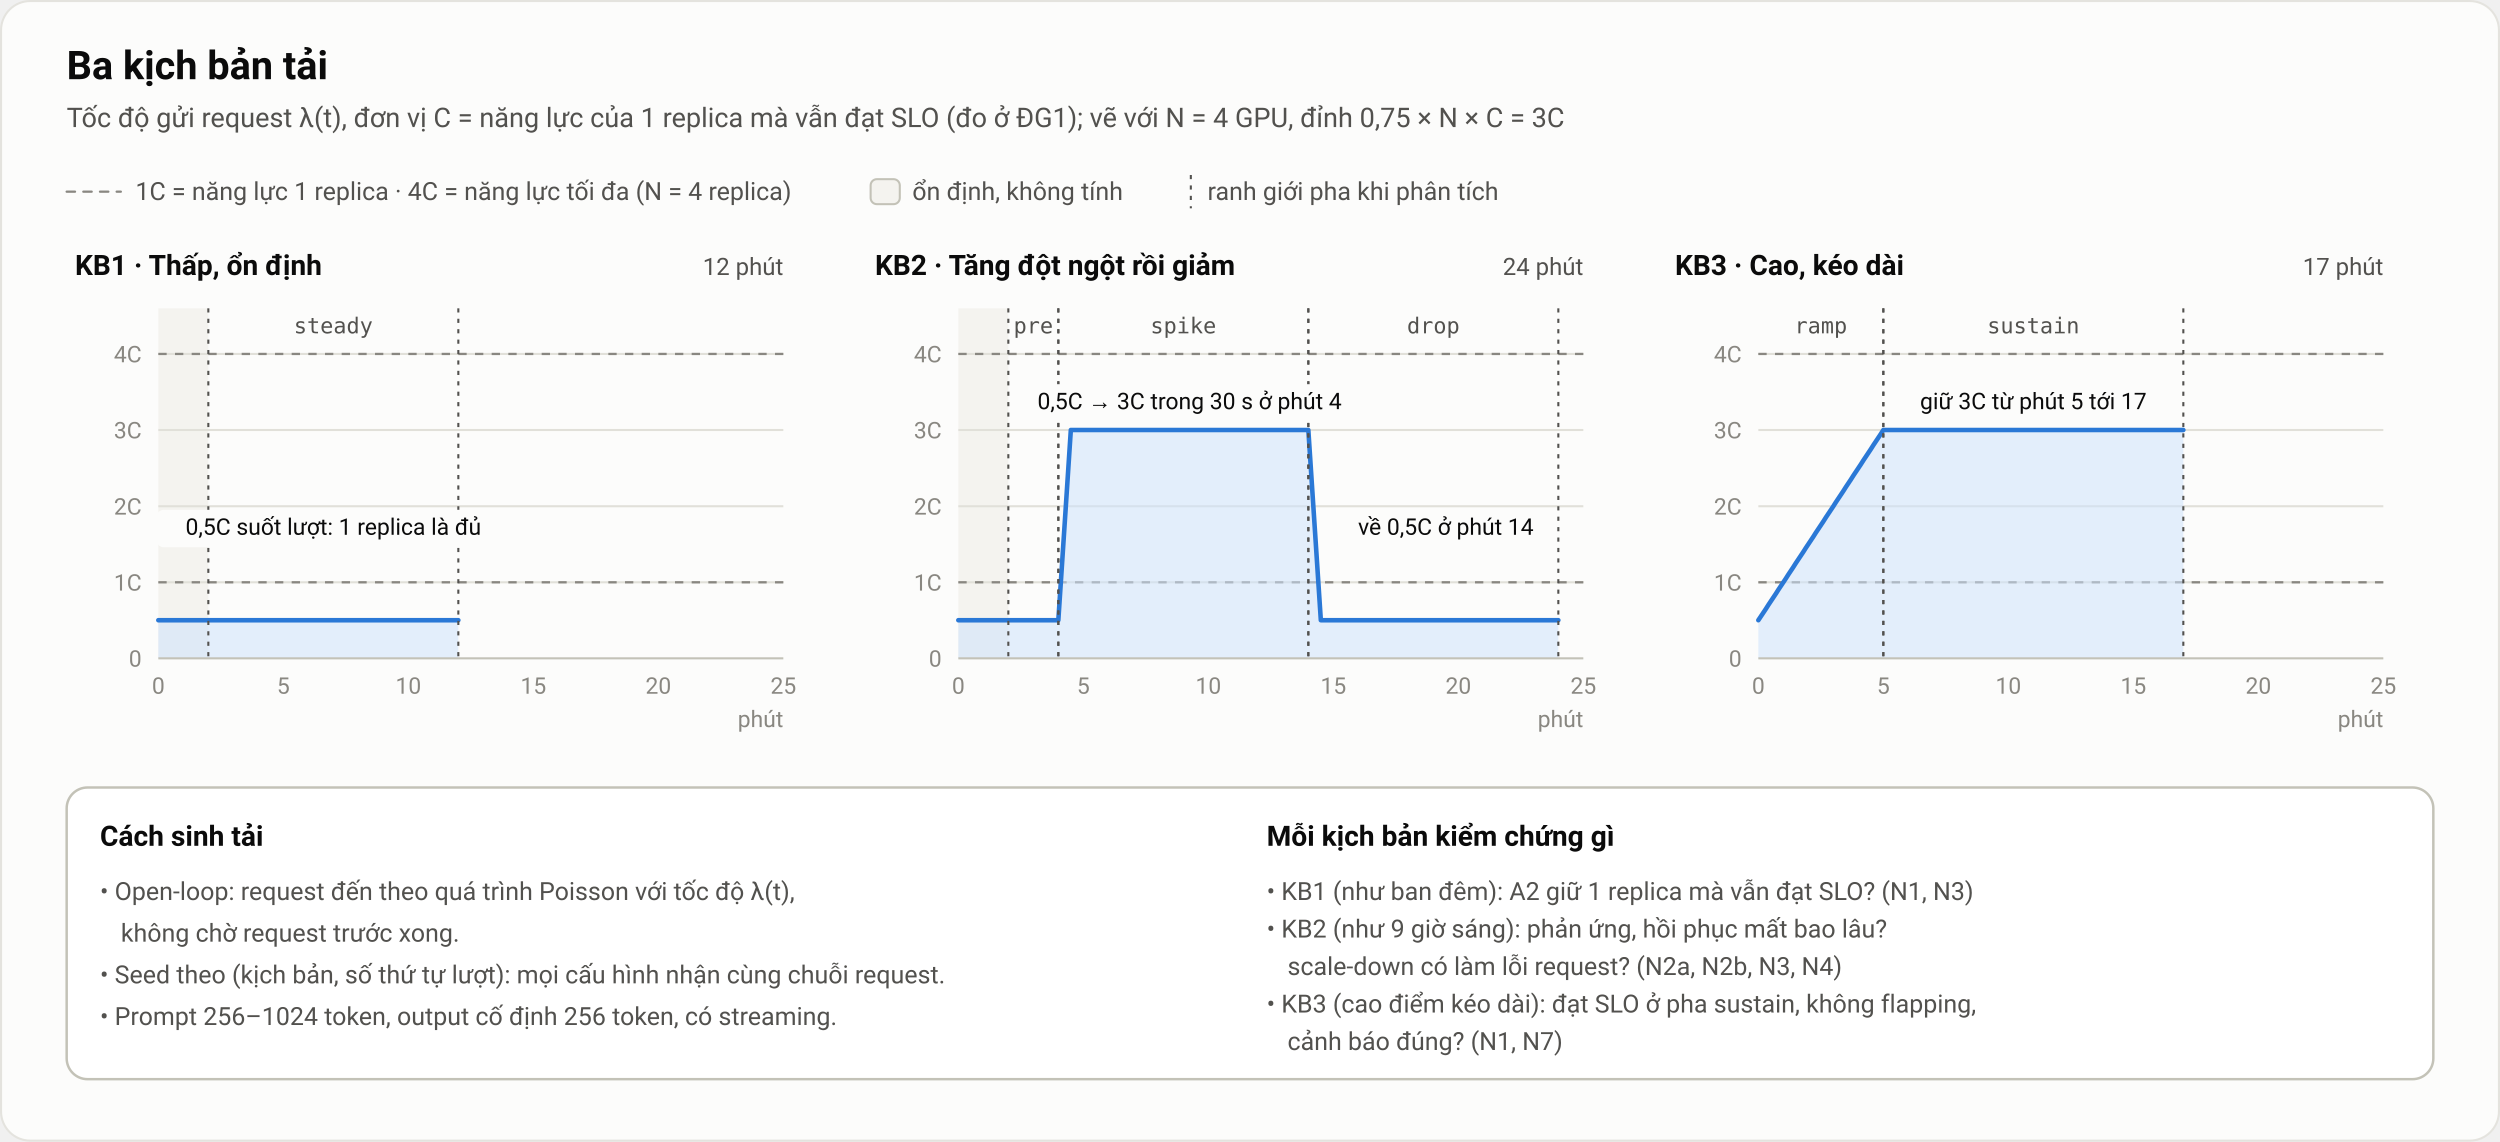
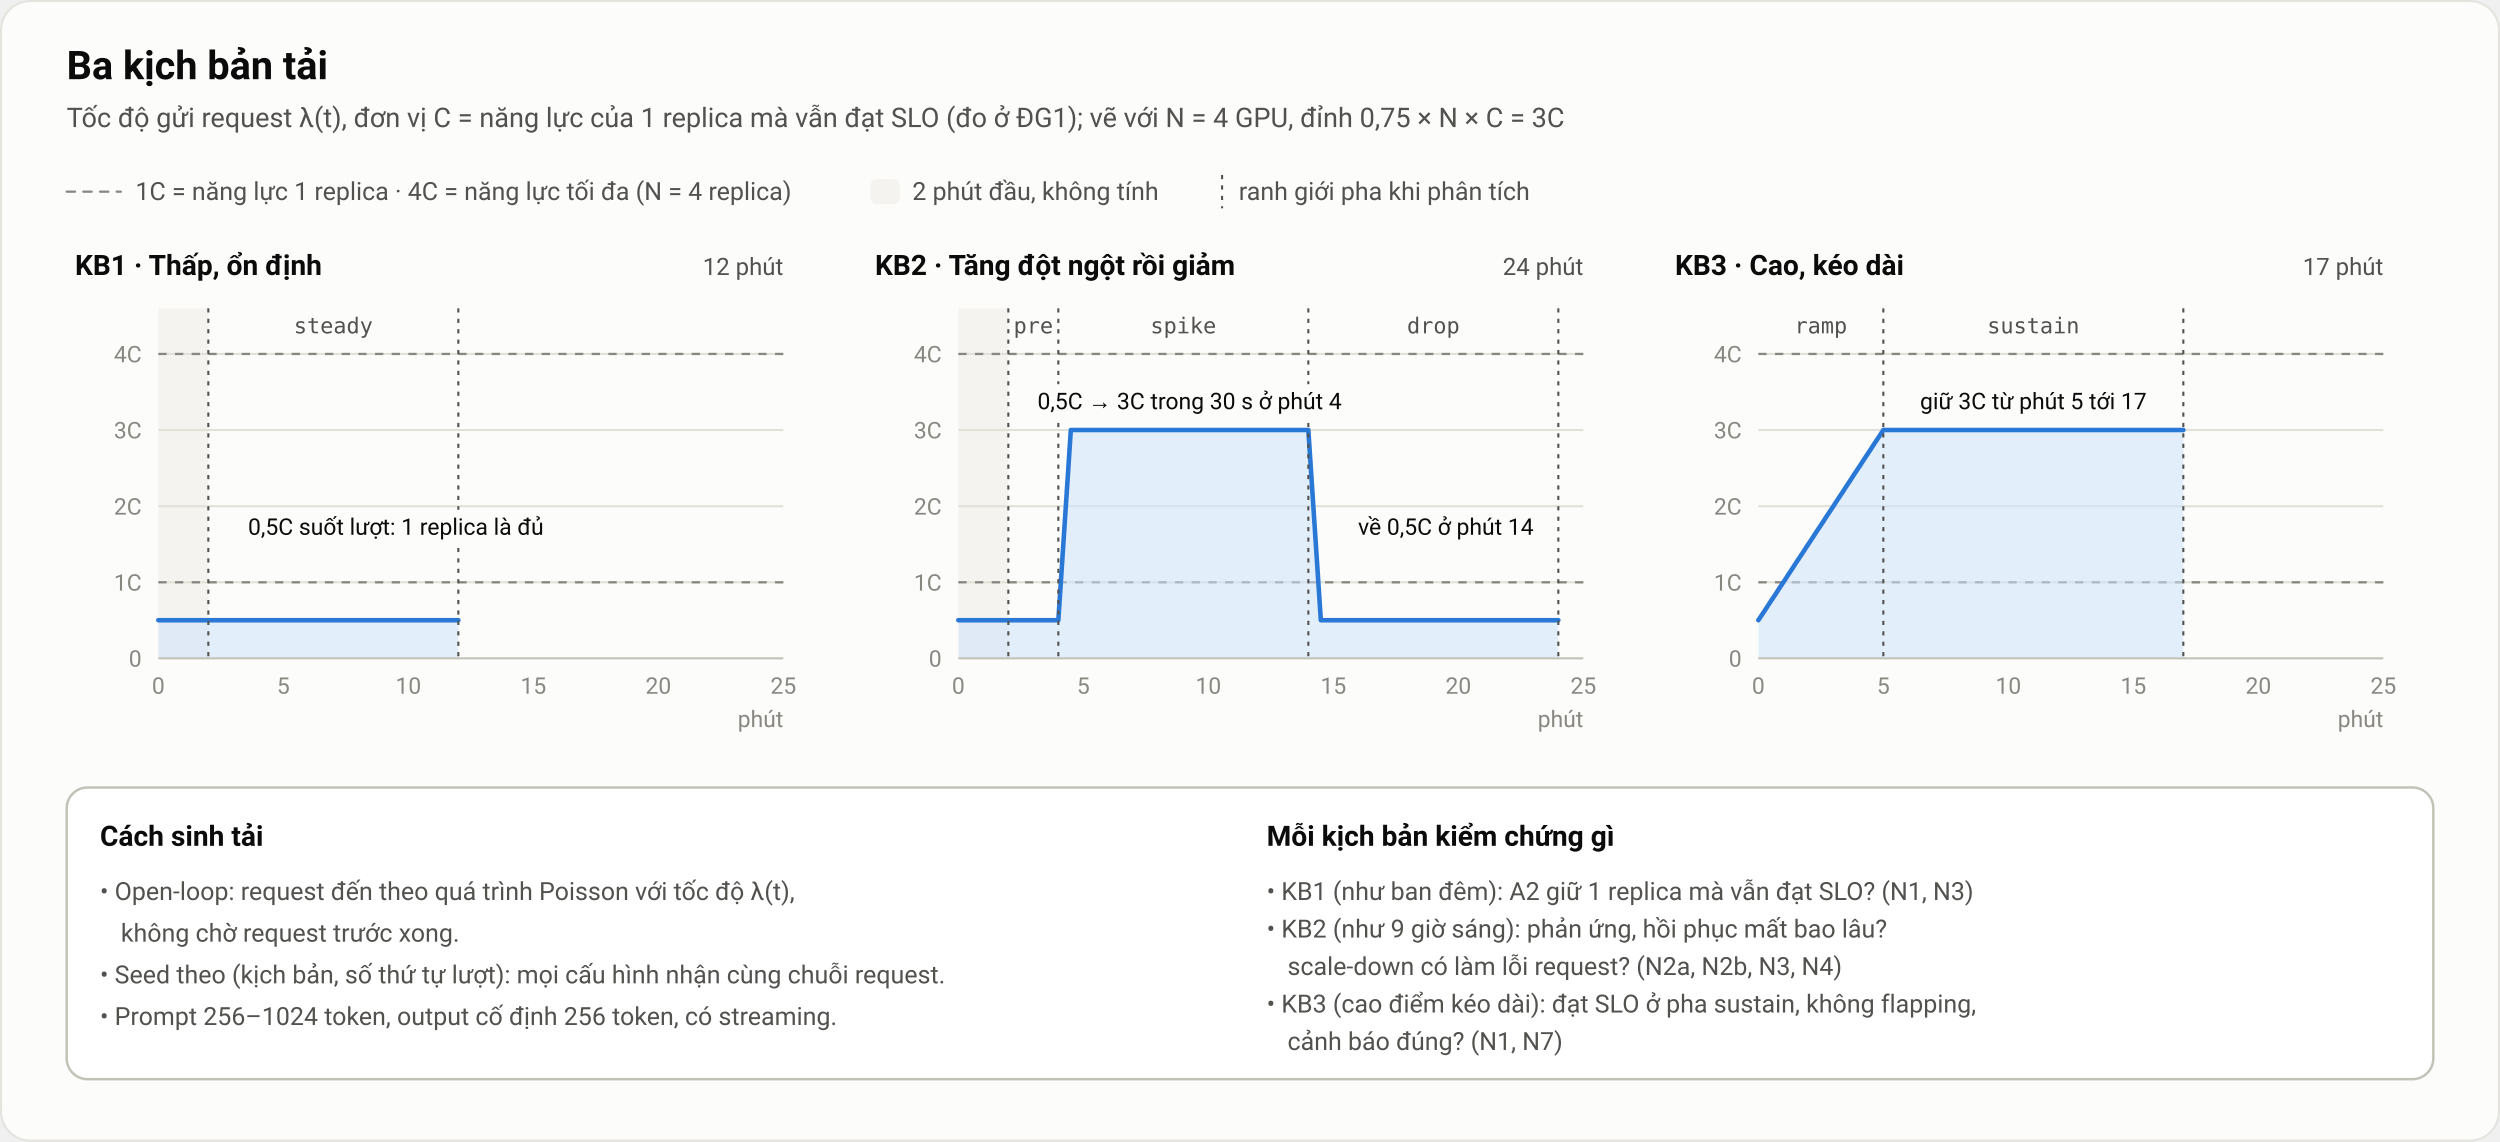
<svg xmlns="http://www.w3.org/2000/svg" width="1200" height="548" viewBox="0 0 1200 548" role="img" aria-label="Ba kịch bản tải: KB1 thấp ổn định 12 phút, KB2 tăng đột ngột rồi giảm 24 phút, KB3 tăng dần rồi giữ cao 17 phút; trục tung tính theo C là năng lực 1 replica, vẽ với N = 4" font-family="system-ui, -apple-system, 'Segoe UI', Roboto, 'Helvetica Neue', Arial, sans-serif">
  <defs />
  <rect x="0.5" y="0.5" width="1199" height="547" rx="14" fill="#fcfcfb" stroke="#e4e3de" />
  <text x="32" y="38" font-size="19" font-weight="700" fill="#0b0b0b" text-anchor="start">Ba kịch bản tải</text>
  <text x="32" y="61" font-size="13" font-weight="400" fill="#52514e" text-anchor="start">Tốc độ gửi request λ(t), đơn vị C = năng lực của 1 replica mà vẫn đạt SLO (đo ở ĐG1); vẽ với N = 4 GPU, đỉnh 0,75 × N × C = 3C</text>
  <line x1="32" y1="92" x2="58" y2="92" stroke="#898781" stroke-width="1.1" stroke-dasharray="4 4" stroke-linecap="round" />
  <text x="65" y="96" font-size="12" font-weight="400" fill="#52514e" text-anchor="start">1C = năng lực 1 replica · 4C = năng lực tối đa (N = 4 replica)</text>
-   <rect x="417.9" y="86" width="14" height="12" rx="3" fill="#f4f3ef" stroke="#c3c2b7" stroke-width="1" />
-   <text x="437.9" y="96" font-size="12" font-weight="400" fill="#52514e" text-anchor="start">ổn định, không tính</text>
-   <line x1="571.6" y1="84" x2="571.6" y2="100" stroke="#52514e" stroke-width="1" stroke-dasharray="2 3" />
-   <text x="579.6" y="96" font-size="12" font-weight="400" fill="#52514e" text-anchor="start">ranh giới pha khi phân tích</text>
+   <rect x="417.9" y="86" width="14" height="12" rx="3" fill="#f4f3ef" />
+   <text x="437.9" y="96" font-size="12" font-weight="400" fill="#52514e" text-anchor="start">2 phút đầu, không tính</text>
+   <line x1="586.6" y1="84" x2="586.6" y2="100" stroke="#52514e" stroke-width="1" stroke-dasharray="2 3" />
+   <text x="594.6" y="96" font-size="12" font-weight="400" fill="#52514e" text-anchor="start">ranh giới pha khi phân tích</text>
  <text x="36" y="132" font-size="13.5" font-weight="650" fill="#0b0b0b" text-anchor="start">KB1 · Thấp, ổn định</text>
  <text x="376" y="132" font-size="11.5" font-weight="400" fill="#52514e" text-anchor="end">12 phút</text>
  <rect x="76" y="148" width="24" height="168" rx="0" fill="#f4f3ef" />
  <line x1="76" y1="279.5" x2="376" y2="279.5" stroke="#e1e0d9" stroke-width="1" />
  <line x1="76" y1="243" x2="376" y2="243" stroke="#e1e0d9" stroke-width="1" />
  <line x1="76" y1="206.4" x2="376" y2="206.4" stroke="#e1e0d9" stroke-width="1" />
  <line x1="76" y1="169.9" x2="376" y2="169.9" stroke="#e1e0d9" stroke-width="1" />
  <text x="68" y="320" font-size="11" font-weight="400" fill="#898781" text-anchor="end">0</text>
  <text x="68" y="283.5" font-size="11" font-weight="400" fill="#898781" text-anchor="end">1C</text>
  <text x="68" y="247" font-size="11" font-weight="400" fill="#898781" text-anchor="end">2C</text>
  <text x="68" y="210.4" font-size="11" font-weight="400" fill="#898781" text-anchor="end">3C</text>
  <text x="68" y="173.9" font-size="11" font-weight="400" fill="#898781" text-anchor="end">4C</text>
  <text x="76" y="333" font-size="11" font-weight="400" fill="#898781" text-anchor="middle">0</text>
  <text x="136" y="333" font-size="11" font-weight="400" fill="#898781" text-anchor="middle">5</text>
  <text x="196" y="333" font-size="11" font-weight="400" fill="#898781" text-anchor="middle">10</text>
  <text x="256" y="333" font-size="11" font-weight="400" fill="#898781" text-anchor="middle">15</text>
  <text x="316" y="333" font-size="11" font-weight="400" fill="#898781" text-anchor="middle">20</text>
  <text x="376" y="333" font-size="11" font-weight="400" fill="#898781" text-anchor="middle">25</text>
  <text x="376" y="349" font-size="11" font-weight="400" fill="#898781" text-anchor="end">phút</text>
  <line x1="76" y1="279.5" x2="376" y2="279.5" stroke="#898781" stroke-width="1.1" stroke-dasharray="4 4" />
  <line x1="76" y1="169.9" x2="376" y2="169.9" stroke="#898781" stroke-width="1.1" stroke-dasharray="4 4" />
  <polygon points="76,316 76,297.7 77.2,297.7 78.4,297.7 79.6,297.7 80.8,297.7 82,297.7 83.2,297.7 84.4,297.7 85.6,297.7 86.8,297.7 88,297.7 89.2,297.7 90.4,297.7 91.6,297.7 92.8,297.7 94,297.7 95.2,297.7 96.4,297.7 97.6,297.7 98.8,297.7 100,297.7 101.2,297.7 102.4,297.7 103.6,297.7 104.8,297.7 106,297.7 107.2,297.7 108.4,297.7 109.6,297.7 110.8,297.7 112,297.7 113.2,297.7 114.4,297.7 115.6,297.7 116.8,297.7 118,297.7 119.2,297.7 120.4,297.7 121.6,297.7 122.8,297.7 124,297.7 125.2,297.7 126.4,297.7 127.6,297.7 128.8,297.7 130,297.7 131.2,297.7 132.4,297.7 133.6,297.7 134.8,297.7 136,297.7 137.2,297.7 138.4,297.7 139.6,297.7 140.8,297.7 142,297.7 143.2,297.7 144.4,297.7 145.6,297.7 146.8,297.7 148,297.7 149.2,297.7 150.4,297.7 151.6,297.7 152.8,297.7 154,297.7 155.2,297.7 156.4,297.7 157.6,297.7 158.8,297.7 160,297.7 161.2,297.7 162.4,297.7 163.6,297.7 164.8,297.7 166,297.7 167.2,297.7 168.4,297.7 169.6,297.7 170.8,297.7 172,297.7 173.2,297.7 174.4,297.7 175.6,297.7 176.8,297.7 178,297.7 179.2,297.7 180.4,297.7 181.6,297.7 182.8,297.7 184,297.7 185.2,297.7 186.4,297.7 187.6,297.7 188.8,297.7 190,297.7 191.2,297.7 192.4,297.7 193.6,297.7 194.8,297.7 196,297.7 197.2,297.7 198.4,297.7 199.6,297.7 200.8,297.7 202,297.7 203.2,297.7 204.4,297.7 205.6,297.7 206.8,297.7 208,297.7 209.2,297.7 210.4,297.7 211.6,297.7 212.8,297.7 214,297.7 215.2,297.7 216.4,297.7 217.6,297.7 218.8,297.7 220,297.7 220,316" fill="#cde2fb" fill-opacity="0.55" />
  <polyline points="76,297.7 77.2,297.7 78.4,297.7 79.6,297.7 80.8,297.7 82,297.7 83.2,297.7 84.4,297.7 85.6,297.7 86.8,297.7 88,297.7 89.2,297.7 90.4,297.7 91.6,297.7 92.8,297.7 94,297.7 95.2,297.7 96.4,297.7 97.6,297.7 98.8,297.7 100,297.7 101.2,297.7 102.4,297.7 103.6,297.7 104.8,297.7 106,297.7 107.2,297.7 108.4,297.7 109.6,297.7 110.8,297.7 112,297.7 113.2,297.7 114.4,297.7 115.6,297.7 116.8,297.7 118,297.7 119.2,297.7 120.4,297.7 121.6,297.7 122.8,297.7 124,297.7 125.2,297.7 126.4,297.7 127.6,297.7 128.8,297.7 130,297.7 131.2,297.7 132.4,297.7 133.6,297.7 134.8,297.7 136,297.7 137.2,297.7 138.4,297.7 139.6,297.7 140.8,297.7 142,297.7 143.2,297.7 144.4,297.7 145.6,297.7 146.8,297.7 148,297.7 149.2,297.7 150.4,297.7 151.6,297.7 152.8,297.7 154,297.7 155.2,297.7 156.4,297.7 157.6,297.7 158.8,297.7 160,297.7 161.2,297.7 162.4,297.7 163.6,297.7 164.8,297.7 166,297.7 167.2,297.7 168.4,297.7 169.6,297.7 170.8,297.7 172,297.7 173.2,297.7 174.4,297.7 175.6,297.7 176.8,297.7 178,297.7 179.2,297.7 180.4,297.7 181.6,297.7 182.8,297.7 184,297.7 185.2,297.7 186.4,297.7 187.6,297.7 188.8,297.7 190,297.7 191.2,297.7 192.4,297.7 193.6,297.7 194.8,297.7 196,297.7 197.2,297.7 198.4,297.7 199.6,297.7 200.8,297.7 202,297.7 203.2,297.7 204.4,297.7 205.6,297.7 206.8,297.7 208,297.7 209.2,297.7 210.4,297.7 211.6,297.7 212.8,297.7 214,297.7 215.2,297.7 216.4,297.7 217.6,297.7 218.8,297.7 220,297.7" fill="none" stroke="#2a78d6" stroke-width="2.2" stroke-linejoin="round" stroke-linecap="round" />
  <line x1="100" y1="148" x2="100" y2="316" stroke="#52514e" stroke-width="1" stroke-dasharray="2 3" />
  <line x1="220" y1="148" x2="220" y2="316" stroke="#52514e" stroke-width="1" stroke-dasharray="2 3" />
  <text x="160" y="160" font-size="10.5" font-weight="400" fill="#52514e" text-anchor="middle" font-family="ui-monospace, SFMono-Regular, Menlo, Consolas, monospace">steady</text>
  <line x1="76" y1="316" x2="376" y2="316" stroke="#c3c2b7" stroke-width="1" />
-   <rect x="74.8" y="244.7" width="170.5" height="18" rx="4" fill="#fcfcfb" />
-   <text x="160" y="256.7" font-size="11" font-weight="400" fill="#0b0b0b" text-anchor="middle">0,5C suốt lượt: 1 replica là đủ</text>
+   <rect x="104.8" y="244.7" width="170.5" height="18" rx="4" fill="#fcfcfb" />
+   <text x="190" y="256.7" font-size="11" font-weight="400" fill="#0b0b0b" text-anchor="middle">0,5C suốt lượt: 1 replica là đủ</text>
  <text x="420" y="132" font-size="13.5" font-weight="650" fill="#0b0b0b" text-anchor="start">KB2 · Tăng đột ngột rồi giảm</text>
  <text x="760" y="132" font-size="11.5" font-weight="400" fill="#52514e" text-anchor="end">24 phút</text>
  <rect x="460" y="148" width="24" height="168" rx="0" fill="#f4f3ef" />
  <line x1="460" y1="279.5" x2="760" y2="279.5" stroke="#e1e0d9" stroke-width="1" />
  <line x1="460" y1="243" x2="760" y2="243" stroke="#e1e0d9" stroke-width="1" />
  <line x1="460" y1="206.4" x2="760" y2="206.4" stroke="#e1e0d9" stroke-width="1" />
  <line x1="460" y1="169.9" x2="760" y2="169.9" stroke="#e1e0d9" stroke-width="1" />
  <text x="452" y="320" font-size="11" font-weight="400" fill="#898781" text-anchor="end">0</text>
  <text x="452" y="283.5" font-size="11" font-weight="400" fill="#898781" text-anchor="end">1C</text>
  <text x="452" y="247" font-size="11" font-weight="400" fill="#898781" text-anchor="end">2C</text>
  <text x="452" y="210.4" font-size="11" font-weight="400" fill="#898781" text-anchor="end">3C</text>
  <text x="452" y="173.9" font-size="11" font-weight="400" fill="#898781" text-anchor="end">4C</text>
  <text x="460" y="333" font-size="11" font-weight="400" fill="#898781" text-anchor="middle">0</text>
  <text x="520" y="333" font-size="11" font-weight="400" fill="#898781" text-anchor="middle">5</text>
  <text x="580" y="333" font-size="11" font-weight="400" fill="#898781" text-anchor="middle">10</text>
  <text x="640" y="333" font-size="11" font-weight="400" fill="#898781" text-anchor="middle">15</text>
  <text x="700" y="333" font-size="11" font-weight="400" fill="#898781" text-anchor="middle">20</text>
  <text x="760" y="333" font-size="11" font-weight="400" fill="#898781" text-anchor="middle">25</text>
  <text x="760" y="349" font-size="11" font-weight="400" fill="#898781" text-anchor="end">phút</text>
  <line x1="460" y1="279.5" x2="760" y2="279.5" stroke="#898781" stroke-width="1.1" stroke-dasharray="4 4" />
  <line x1="460" y1="169.9" x2="760" y2="169.9" stroke="#898781" stroke-width="1.1" stroke-dasharray="4 4" />
  <polygon points="460,316 460,297.7 461.2,297.7 462.4,297.7 463.6,297.7 464.8,297.7 466,297.7 467.2,297.7 468.4,297.7 469.6,297.7 470.8,297.7 472,297.7 473.2,297.7 474.4,297.7 475.6,297.7 476.8,297.7 478,297.7 479.2,297.7 480.4,297.7 481.6,297.7 482.8,297.7 484,297.7 485.2,297.7 486.4,297.7 487.6,297.7 488.8,297.7 490,297.7 491.2,297.7 492.4,297.7 493.6,297.7 494.8,297.7 496,297.7 497.2,297.7 498.4,297.7 499.6,297.7 500.8,297.7 502,297.7 503.2,297.7 504.4,297.7 505.6,297.7 506.8,297.7 508,297.7 509.2,279.5 510.4,261.2 511.6,243 512.8,224.7 514,206.4 515.2,206.4 516.4,206.4 517.6,206.4 518.8,206.4 520,206.4 521.2,206.4 522.4,206.4 523.6,206.4 524.8,206.4 526,206.4 527.2,206.4 528.4,206.4 529.6,206.4 530.8,206.4 532,206.4 533.2,206.4 534.4,206.4 535.6,206.4 536.8,206.4 538,206.4 539.2,206.4 540.4,206.4 541.6,206.4 542.8,206.4 544,206.4 545.2,206.4 546.4,206.4 547.6,206.4 548.8,206.4 550,206.4 551.2,206.4 552.4,206.4 553.6,206.4 554.8,206.4 556,206.4 557.2,206.4 558.4,206.4 559.6,206.4 560.8,206.4 562,206.4 563.2,206.4 564.4,206.4 565.6,206.4 566.8,206.4 568,206.4 569.2,206.4 570.4,206.4 571.6,206.4 572.8,206.4 574,206.4 575.2,206.4 576.4,206.4 577.6,206.4 578.8,206.4 580,206.4 581.2,206.4 582.4,206.4 583.6,206.4 584.8,206.4 586,206.4 587.2,206.4 588.4,206.4 589.6,206.4 590.8,206.4 592,206.4 593.2,206.4 594.4,206.4 595.6,206.4 596.8,206.4 598,206.4 599.2,206.4 600.4,206.4 601.6,206.4 602.8,206.4 604,206.4 605.2,206.4 606.4,206.4 607.6,206.4 608.8,206.4 610,206.4 611.2,206.4 612.4,206.4 613.6,206.4 614.8,206.4 616,206.4 617.2,206.4 618.4,206.4 619.6,206.4 620.8,206.4 622,206.4 623.2,206.4 624.4,206.4 625.6,206.4 626.8,206.4 628,206.4 629.2,224.7 630.4,243 631.6,261.2 632.8,279.5 634,297.7 635.2,297.7 636.4,297.7 637.6,297.7 638.8,297.7 640,297.7 641.2,297.7 642.4,297.7 643.6,297.7 644.8,297.7 646,297.7 647.2,297.7 648.4,297.7 649.6,297.7 650.8,297.7 652,297.7 653.2,297.7 654.4,297.7 655.6,297.7 656.8,297.7 658,297.7 659.2,297.7 660.4,297.7 661.6,297.7 662.8,297.7 664,297.7 665.2,297.7 666.4,297.7 667.6,297.7 668.8,297.7 670,297.7 671.2,297.7 672.4,297.7 673.6,297.7 674.8,297.7 676,297.7 677.2,297.7 678.4,297.7 679.6,297.7 680.8,297.7 682,297.7 683.2,297.7 684.4,297.7 685.6,297.7 686.8,297.7 688,297.7 689.2,297.7 690.4,297.7 691.6,297.7 692.8,297.7 694,297.7 695.2,297.7 696.4,297.7 697.6,297.7 698.8,297.7 700,297.7 701.2,297.7 702.4,297.7 703.6,297.7 704.8,297.7 706,297.7 707.2,297.7 708.4,297.7 709.6,297.7 710.8,297.7 712,297.7 713.2,297.7 714.4,297.7 715.6,297.7 716.8,297.7 718,297.7 719.2,297.7 720.4,297.7 721.6,297.7 722.8,297.7 724,297.7 725.2,297.7 726.4,297.7 727.6,297.7 728.8,297.7 730,297.7 731.2,297.7 732.4,297.7 733.6,297.7 734.8,297.7 736,297.7 737.2,297.7 738.4,297.7 739.6,297.7 740.8,297.7 742,297.7 743.2,297.7 744.4,297.7 745.6,297.7 746.8,297.7 748,297.7 748,316" fill="#cde2fb" fill-opacity="0.55" />
  <polyline points="460,297.7 461.2,297.7 462.4,297.7 463.6,297.7 464.8,297.7 466,297.7 467.2,297.7 468.4,297.7 469.6,297.7 470.8,297.7 472,297.7 473.2,297.7 474.4,297.7 475.6,297.7 476.8,297.7 478,297.7 479.2,297.7 480.4,297.7 481.6,297.7 482.8,297.7 484,297.7 485.2,297.7 486.4,297.7 487.6,297.7 488.8,297.7 490,297.7 491.2,297.7 492.4,297.7 493.6,297.7 494.8,297.7 496,297.7 497.2,297.7 498.4,297.7 499.6,297.7 500.8,297.7 502,297.7 503.2,297.7 504.4,297.7 505.6,297.7 506.8,297.7 508,297.7 509.2,279.5 510.4,261.2 511.6,243 512.8,224.7 514,206.4 515.2,206.4 516.4,206.4 517.6,206.4 518.8,206.4 520,206.4 521.2,206.4 522.4,206.4 523.6,206.4 524.8,206.4 526,206.4 527.2,206.4 528.4,206.4 529.6,206.4 530.8,206.4 532,206.4 533.2,206.4 534.4,206.4 535.6,206.4 536.8,206.4 538,206.4 539.2,206.4 540.4,206.4 541.6,206.4 542.8,206.4 544,206.4 545.2,206.4 546.4,206.4 547.6,206.4 548.8,206.4 550,206.4 551.2,206.4 552.4,206.4 553.6,206.4 554.8,206.4 556,206.4 557.2,206.4 558.4,206.4 559.6,206.4 560.8,206.4 562,206.4 563.2,206.4 564.4,206.4 565.6,206.4 566.8,206.4 568,206.4 569.2,206.4 570.4,206.4 571.6,206.4 572.8,206.4 574,206.4 575.2,206.4 576.4,206.4 577.6,206.4 578.8,206.4 580,206.4 581.2,206.4 582.4,206.4 583.6,206.4 584.8,206.4 586,206.4 587.2,206.4 588.4,206.4 589.6,206.4 590.8,206.4 592,206.4 593.2,206.4 594.4,206.4 595.6,206.4 596.8,206.4 598,206.4 599.2,206.4 600.4,206.4 601.6,206.4 602.8,206.4 604,206.4 605.2,206.4 606.4,206.4 607.6,206.4 608.8,206.4 610,206.4 611.2,206.4 612.4,206.4 613.6,206.4 614.8,206.4 616,206.4 617.2,206.4 618.4,206.4 619.6,206.4 620.8,206.4 622,206.4 623.2,206.4 624.4,206.4 625.6,206.4 626.8,206.4 628,206.4 629.2,224.7 630.4,243 631.6,261.2 632.8,279.5 634,297.7 635.2,297.7 636.4,297.7 637.6,297.7 638.8,297.7 640,297.7 641.2,297.7 642.4,297.7 643.6,297.7 644.8,297.7 646,297.7 647.2,297.7 648.4,297.7 649.6,297.7 650.8,297.7 652,297.7 653.2,297.7 654.4,297.7 655.6,297.7 656.8,297.7 658,297.7 659.2,297.7 660.4,297.7 661.6,297.7 662.8,297.7 664,297.7 665.2,297.7 666.4,297.7 667.6,297.7 668.8,297.7 670,297.7 671.2,297.7 672.4,297.7 673.6,297.7 674.8,297.7 676,297.7 677.2,297.7 678.4,297.7 679.6,297.7 680.8,297.7 682,297.7 683.2,297.7 684.4,297.7 685.6,297.7 686.8,297.7 688,297.7 689.2,297.7 690.4,297.7 691.6,297.7 692.8,297.7 694,297.7 695.2,297.7 696.4,297.7 697.6,297.7 698.8,297.7 700,297.7 701.2,297.7 702.4,297.7 703.6,297.7 704.8,297.7 706,297.7 707.2,297.7 708.4,297.7 709.6,297.7 710.8,297.7 712,297.7 713.2,297.7 714.4,297.7 715.6,297.7 716.8,297.7 718,297.7 719.2,297.7 720.4,297.7 721.6,297.7 722.8,297.7 724,297.7 725.2,297.7 726.4,297.7 727.6,297.7 728.8,297.7 730,297.7 731.2,297.7 732.4,297.7 733.6,297.7 734.8,297.7 736,297.7 737.2,297.7 738.4,297.7 739.6,297.7 740.8,297.7 742,297.7 743.2,297.7 744.4,297.7 745.6,297.7 746.8,297.7 748,297.7" fill="none" stroke="#2a78d6" stroke-width="2.2" stroke-linejoin="round" stroke-linecap="round" />
  <line x1="484" y1="148" x2="484" y2="316" stroke="#52514e" stroke-width="1" stroke-dasharray="2 3" />
  <line x1="508" y1="148" x2="508" y2="316" stroke="#52514e" stroke-width="1" stroke-dasharray="2 3" />
-   <text x="496" y="160" font-size="10.5" font-weight="400" fill="#52514e" text-anchor="middle" font-family="ui-monospace, SFMono-Regular, Menlo, Consolas, monospace">pre</text>
-   <line x1="508" y1="148" x2="508" y2="316" stroke="#52514e" stroke-width="1" stroke-dasharray="2 3" />
-   <line x1="628" y1="148" x2="628" y2="316" stroke="#52514e" stroke-width="1" stroke-dasharray="2 3" />
-   <text x="568" y="160" font-size="10.5" font-weight="400" fill="#52514e" text-anchor="middle" font-family="ui-monospace, SFMono-Regular, Menlo, Consolas, monospace">spike</text>
  <line x1="628" y1="148" x2="628" y2="316" stroke="#52514e" stroke-width="1" stroke-dasharray="2 3" />
  <line x1="748" y1="148" x2="748" y2="316" stroke="#52514e" stroke-width="1" stroke-dasharray="2 3" />
+   <text x="496" y="160" font-size="10.5" font-weight="400" fill="#52514e" text-anchor="middle" font-family="ui-monospace, SFMono-Regular, Menlo, Consolas, monospace">pre</text>
+   <text x="568" y="160" font-size="10.5" font-weight="400" fill="#52514e" text-anchor="middle" font-family="ui-monospace, SFMono-Regular, Menlo, Consolas, monospace">spike</text>
  <text x="688" y="160" font-size="10.5" font-weight="400" fill="#52514e" text-anchor="middle" font-family="ui-monospace, SFMono-Regular, Menlo, Consolas, monospace">drop</text>
  <line x1="460" y1="316" x2="760" y2="316" stroke="#c3c2b7" stroke-width="1" />
  <rect x="486.6" y="184.4" width="168.7" height="18" rx="4" fill="#fcfcfb" />
  <text x="571" y="196.4" font-size="11" font-weight="400" fill="#0b0b0b" text-anchor="middle">0,5C → 3C trong 30 s ở phút 4</text>
  <rect x="641" y="244.7" width="106" height="18" rx="4" fill="#fcfcfb" />
  <text x="694" y="256.7" font-size="11" font-weight="400" fill="#0b0b0b" text-anchor="middle">về 0,5C ở phút 14</text>
  <text x="804" y="132" font-size="13.5" font-weight="650" fill="#0b0b0b" text-anchor="start">KB3 · Cao, kéo dài</text>
  <text x="1144" y="132" font-size="11.5" font-weight="400" fill="#52514e" text-anchor="end">17 phút</text>
  <line x1="844" y1="279.5" x2="1144" y2="279.5" stroke="#e1e0d9" stroke-width="1" />
  <line x1="844" y1="243" x2="1144" y2="243" stroke="#e1e0d9" stroke-width="1" />
  <line x1="844" y1="206.4" x2="1144" y2="206.4" stroke="#e1e0d9" stroke-width="1" />
  <line x1="844" y1="169.9" x2="1144" y2="169.9" stroke="#e1e0d9" stroke-width="1" />
  <text x="836" y="320" font-size="11" font-weight="400" fill="#898781" text-anchor="end">0</text>
  <text x="836" y="283.5" font-size="11" font-weight="400" fill="#898781" text-anchor="end">1C</text>
  <text x="836" y="247" font-size="11" font-weight="400" fill="#898781" text-anchor="end">2C</text>
  <text x="836" y="210.4" font-size="11" font-weight="400" fill="#898781" text-anchor="end">3C</text>
  <text x="836" y="173.9" font-size="11" font-weight="400" fill="#898781" text-anchor="end">4C</text>
  <text x="844" y="333" font-size="11" font-weight="400" fill="#898781" text-anchor="middle">0</text>
  <text x="904" y="333" font-size="11" font-weight="400" fill="#898781" text-anchor="middle">5</text>
  <text x="964" y="333" font-size="11" font-weight="400" fill="#898781" text-anchor="middle">10</text>
  <text x="1024" y="333" font-size="11" font-weight="400" fill="#898781" text-anchor="middle">15</text>
  <text x="1084" y="333" font-size="11" font-weight="400" fill="#898781" text-anchor="middle">20</text>
  <text x="1144" y="333" font-size="11" font-weight="400" fill="#898781" text-anchor="middle">25</text>
  <text x="1144" y="349" font-size="11" font-weight="400" fill="#898781" text-anchor="end">phút</text>
  <line x1="844" y1="279.5" x2="1144" y2="279.5" stroke="#898781" stroke-width="1.1" stroke-dasharray="4 4" />
  <line x1="844" y1="169.9" x2="1144" y2="169.9" stroke="#898781" stroke-width="1.1" stroke-dasharray="4 4" />
  <polygon points="844,316 844,297.7 845.2,295.9 846.4,294.1 847.6,292.3 848.8,290.4 850,288.6 851.2,286.8 852.4,285 853.6,283.1 854.8,281.3 856,279.5 857.2,277.7 858.4,275.8 859.6,274 860.8,272.2 862,270.3 863.2,268.5 864.4,266.7 865.6,264.9 866.8,263 868,261.2 869.2,259.4 870.4,257.6 871.6,255.7 872.8,253.9 874,252.1 875.2,250.3 876.4,248.4 877.6,246.6 878.8,244.8 880,243 881.2,241.1 882.4,239.3 883.6,237.5 884.8,235.7 886,233.8 887.2,232 888.4,230.2 889.6,228.3 890.8,226.5 892,224.7 893.2,222.9 894.4,221 895.6,219.2 896.8,217.4 898,215.6 899.2,213.7 900.4,211.9 901.6,210.1 902.8,208.3 904,206.4 905.2,206.4 906.4,206.4 907.6,206.4 908.8,206.4 910,206.4 911.2,206.4 912.4,206.4 913.6,206.4 914.8,206.4 916,206.4 917.2,206.4 918.4,206.4 919.6,206.4 920.8,206.4 922,206.4 923.2,206.4 924.4,206.4 925.6,206.4 926.8,206.4 928,206.4 929.2,206.4 930.4,206.4 931.6,206.4 932.8,206.4 934,206.4 935.2,206.4 936.4,206.4 937.6,206.4 938.8,206.4 940,206.4 941.2,206.4 942.4,206.4 943.6,206.4 944.8,206.4 946,206.4 947.2,206.4 948.4,206.4 949.6,206.4 950.8,206.4 952,206.4 953.2,206.4 954.4,206.4 955.6,206.4 956.8,206.4 958,206.4 959.2,206.4 960.4,206.4 961.6,206.4 962.8,206.4 964,206.4 965.2,206.4 966.4,206.4 967.6,206.4 968.8,206.4 970,206.4 971.2,206.4 972.4,206.4 973.6,206.4 974.8,206.4 976,206.4 977.2,206.4 978.4,206.4 979.6,206.4 980.8,206.4 982,206.4 983.2,206.4 984.4,206.4 985.6,206.4 986.8,206.4 988,206.4 989.2,206.4 990.4,206.4 991.6,206.4 992.8,206.4 994,206.4 995.2,206.4 996.4,206.4 997.6,206.4 998.8,206.4 1000,206.4 1001.2,206.4 1002.4,206.4 1003.6,206.4 1004.8,206.4 1006,206.4 1007.2,206.4 1008.4,206.4 1009.6,206.4 1010.8,206.4 1012,206.4 1013.2,206.4 1014.4,206.4 1015.6,206.4 1016.8,206.4 1018,206.4 1019.2,206.4 1020.4,206.4 1021.6,206.4 1022.8,206.4 1024,206.4 1025.2,206.4 1026.4,206.4 1027.6,206.4 1028.8,206.4 1030,206.4 1031.2,206.4 1032.4,206.4 1033.6,206.4 1034.8,206.4 1036,206.4 1037.2,206.4 1038.4,206.4 1039.6,206.4 1040.8,206.4 1042,206.4 1043.2,206.4 1044.4,206.4 1045.6,206.4 1046.8,206.4 1048,206.4 1048,316" fill="#cde2fb" fill-opacity="0.55" />
  <polyline points="844,297.7 845.2,295.9 846.4,294.1 847.6,292.3 848.8,290.4 850,288.6 851.2,286.8 852.4,285 853.6,283.1 854.8,281.3 856,279.5 857.2,277.7 858.4,275.8 859.6,274 860.8,272.2 862,270.3 863.2,268.5 864.4,266.7 865.6,264.9 866.8,263 868,261.2 869.2,259.4 870.4,257.6 871.6,255.7 872.8,253.9 874,252.1 875.2,250.3 876.4,248.4 877.6,246.6 878.8,244.8 880,243 881.2,241.1 882.4,239.3 883.6,237.5 884.8,235.7 886,233.8 887.2,232 888.4,230.2 889.6,228.3 890.8,226.5 892,224.7 893.2,222.9 894.4,221 895.6,219.2 896.8,217.4 898,215.6 899.2,213.7 900.4,211.9 901.6,210.1 902.8,208.3 904,206.4 905.2,206.4 906.4,206.4 907.6,206.4 908.8,206.4 910,206.4 911.2,206.4 912.4,206.4 913.6,206.4 914.8,206.4 916,206.4 917.2,206.4 918.4,206.4 919.6,206.4 920.8,206.4 922,206.4 923.2,206.4 924.4,206.4 925.6,206.4 926.8,206.4 928,206.4 929.2,206.4 930.4,206.4 931.6,206.4 932.8,206.4 934,206.4 935.2,206.4 936.4,206.4 937.6,206.4 938.8,206.4 940,206.4 941.2,206.4 942.4,206.4 943.6,206.4 944.8,206.4 946,206.4 947.2,206.4 948.4,206.4 949.6,206.4 950.8,206.4 952,206.4 953.2,206.4 954.4,206.4 955.6,206.4 956.8,206.4 958,206.4 959.2,206.4 960.4,206.4 961.6,206.4 962.8,206.4 964,206.4 965.2,206.4 966.4,206.4 967.6,206.4 968.8,206.4 970,206.4 971.2,206.4 972.4,206.4 973.6,206.4 974.8,206.4 976,206.4 977.2,206.4 978.4,206.4 979.6,206.4 980.8,206.4 982,206.4 983.2,206.4 984.4,206.4 985.6,206.4 986.8,206.4 988,206.4 989.2,206.4 990.4,206.4 991.6,206.4 992.8,206.4 994,206.4 995.2,206.4 996.4,206.4 997.6,206.4 998.8,206.4 1000,206.4 1001.2,206.4 1002.4,206.4 1003.6,206.4 1004.8,206.4 1006,206.4 1007.2,206.4 1008.4,206.4 1009.6,206.4 1010.8,206.4 1012,206.4 1013.2,206.4 1014.4,206.4 1015.6,206.4 1016.8,206.4 1018,206.4 1019.2,206.4 1020.4,206.4 1021.6,206.4 1022.8,206.4 1024,206.4 1025.2,206.4 1026.4,206.4 1027.6,206.4 1028.8,206.4 1030,206.4 1031.2,206.4 1032.4,206.4 1033.6,206.4 1034.8,206.4 1036,206.4 1037.2,206.4 1038.4,206.4 1039.6,206.4 1040.8,206.4 1042,206.4 1043.2,206.4 1044.4,206.4 1045.6,206.4 1046.8,206.4 1048,206.4" fill="none" stroke="#2a78d6" stroke-width="2.2" stroke-linejoin="round" stroke-linecap="round" />
  <line x1="904" y1="148" x2="904" y2="316" stroke="#52514e" stroke-width="1" stroke-dasharray="2 3" />
+   <line x1="1048" y1="148" x2="1048" y2="316" stroke="#52514e" stroke-width="1" stroke-dasharray="2 3" />
  <text x="874" y="160" font-size="10.5" font-weight="400" fill="#52514e" text-anchor="middle" font-family="ui-monospace, SFMono-Regular, Menlo, Consolas, monospace">ramp</text>
-   <line x1="904" y1="148" x2="904" y2="316" stroke="#52514e" stroke-width="1" stroke-dasharray="2 3" />
-   <line x1="1048" y1="148" x2="1048" y2="316" stroke="#52514e" stroke-width="1" stroke-dasharray="2 3" />
  <text x="976" y="160" font-size="10.5" font-weight="400" fill="#52514e" text-anchor="middle" font-family="ui-monospace, SFMono-Regular, Menlo, Consolas, monospace">sustain</text>
  <line x1="844" y1="316" x2="1144" y2="316" stroke="#c3c2b7" stroke-width="1" />
  <rect x="910.2" y="184.4" width="131.6" height="18" rx="4" fill="#fcfcfb" />
  <text x="976" y="196.4" font-size="11" font-weight="400" fill="#0b0b0b" text-anchor="middle">giữ 3C từ phút 5 tới 17</text>
  <rect x="32" y="378" width="1136" height="140" rx="10" fill="#ffffff" stroke="#c3c2b7" stroke-width="1.2" />
  <text x="48" y="406" font-size="13.5" font-weight="650" fill="#0b0b0b" text-anchor="start">Cách sinh tải</text>
  <text x="48" y="432" font-size="12" font-weight="400" fill="#52514e" text-anchor="start">• Open-loop: request đến theo quá trình Poisson với tốc độ λ(t),</text>
  <text x="58" y="452" font-size="12" font-weight="400" fill="#52514e" text-anchor="start">không chờ request trước xong.</text>
  <text x="48" y="472" font-size="12" font-weight="400" fill="#52514e" text-anchor="start">• Seed theo (kịch bản, số thứ tự lượt): mọi cấu hình nhận cùng chuỗi request.</text>
  <text x="48" y="492" font-size="12" font-weight="400" fill="#52514e" text-anchor="start">• Prompt 256–1024 token, output cố định 256 token, có streaming.</text>
  <text x="608" y="406" font-size="13.5" font-weight="650" fill="#0b0b0b" text-anchor="start">Mỗi kịch bản kiểm chứng gì</text>
  <text x="608" y="432" font-size="12" font-weight="400" fill="#52514e" text-anchor="start">• KB1 (như ban đêm): A2 giữ 1 replica mà vẫn đạt SLO? (N1, N3)</text>
  <text x="608" y="450" font-size="12" font-weight="400" fill="#52514e" text-anchor="start">• KB2 (như 9 giờ sáng): phản ứng, hồi phục mất bao lâu?</text>
  <text x="618" y="468" font-size="12" font-weight="400" fill="#52514e" text-anchor="start">scale-down có làm lỗi request? (N2a, N2b, N3, N4)</text>
  <text x="608" y="486" font-size="12" font-weight="400" fill="#52514e" text-anchor="start">• KB3 (cao điểm kéo dài): đạt SLO ở pha sustain, không flapping,</text>
  <text x="618" y="504" font-size="12" font-weight="400" fill="#52514e" text-anchor="start">cảnh báo đúng? (N1, N7)</text>
</svg>
